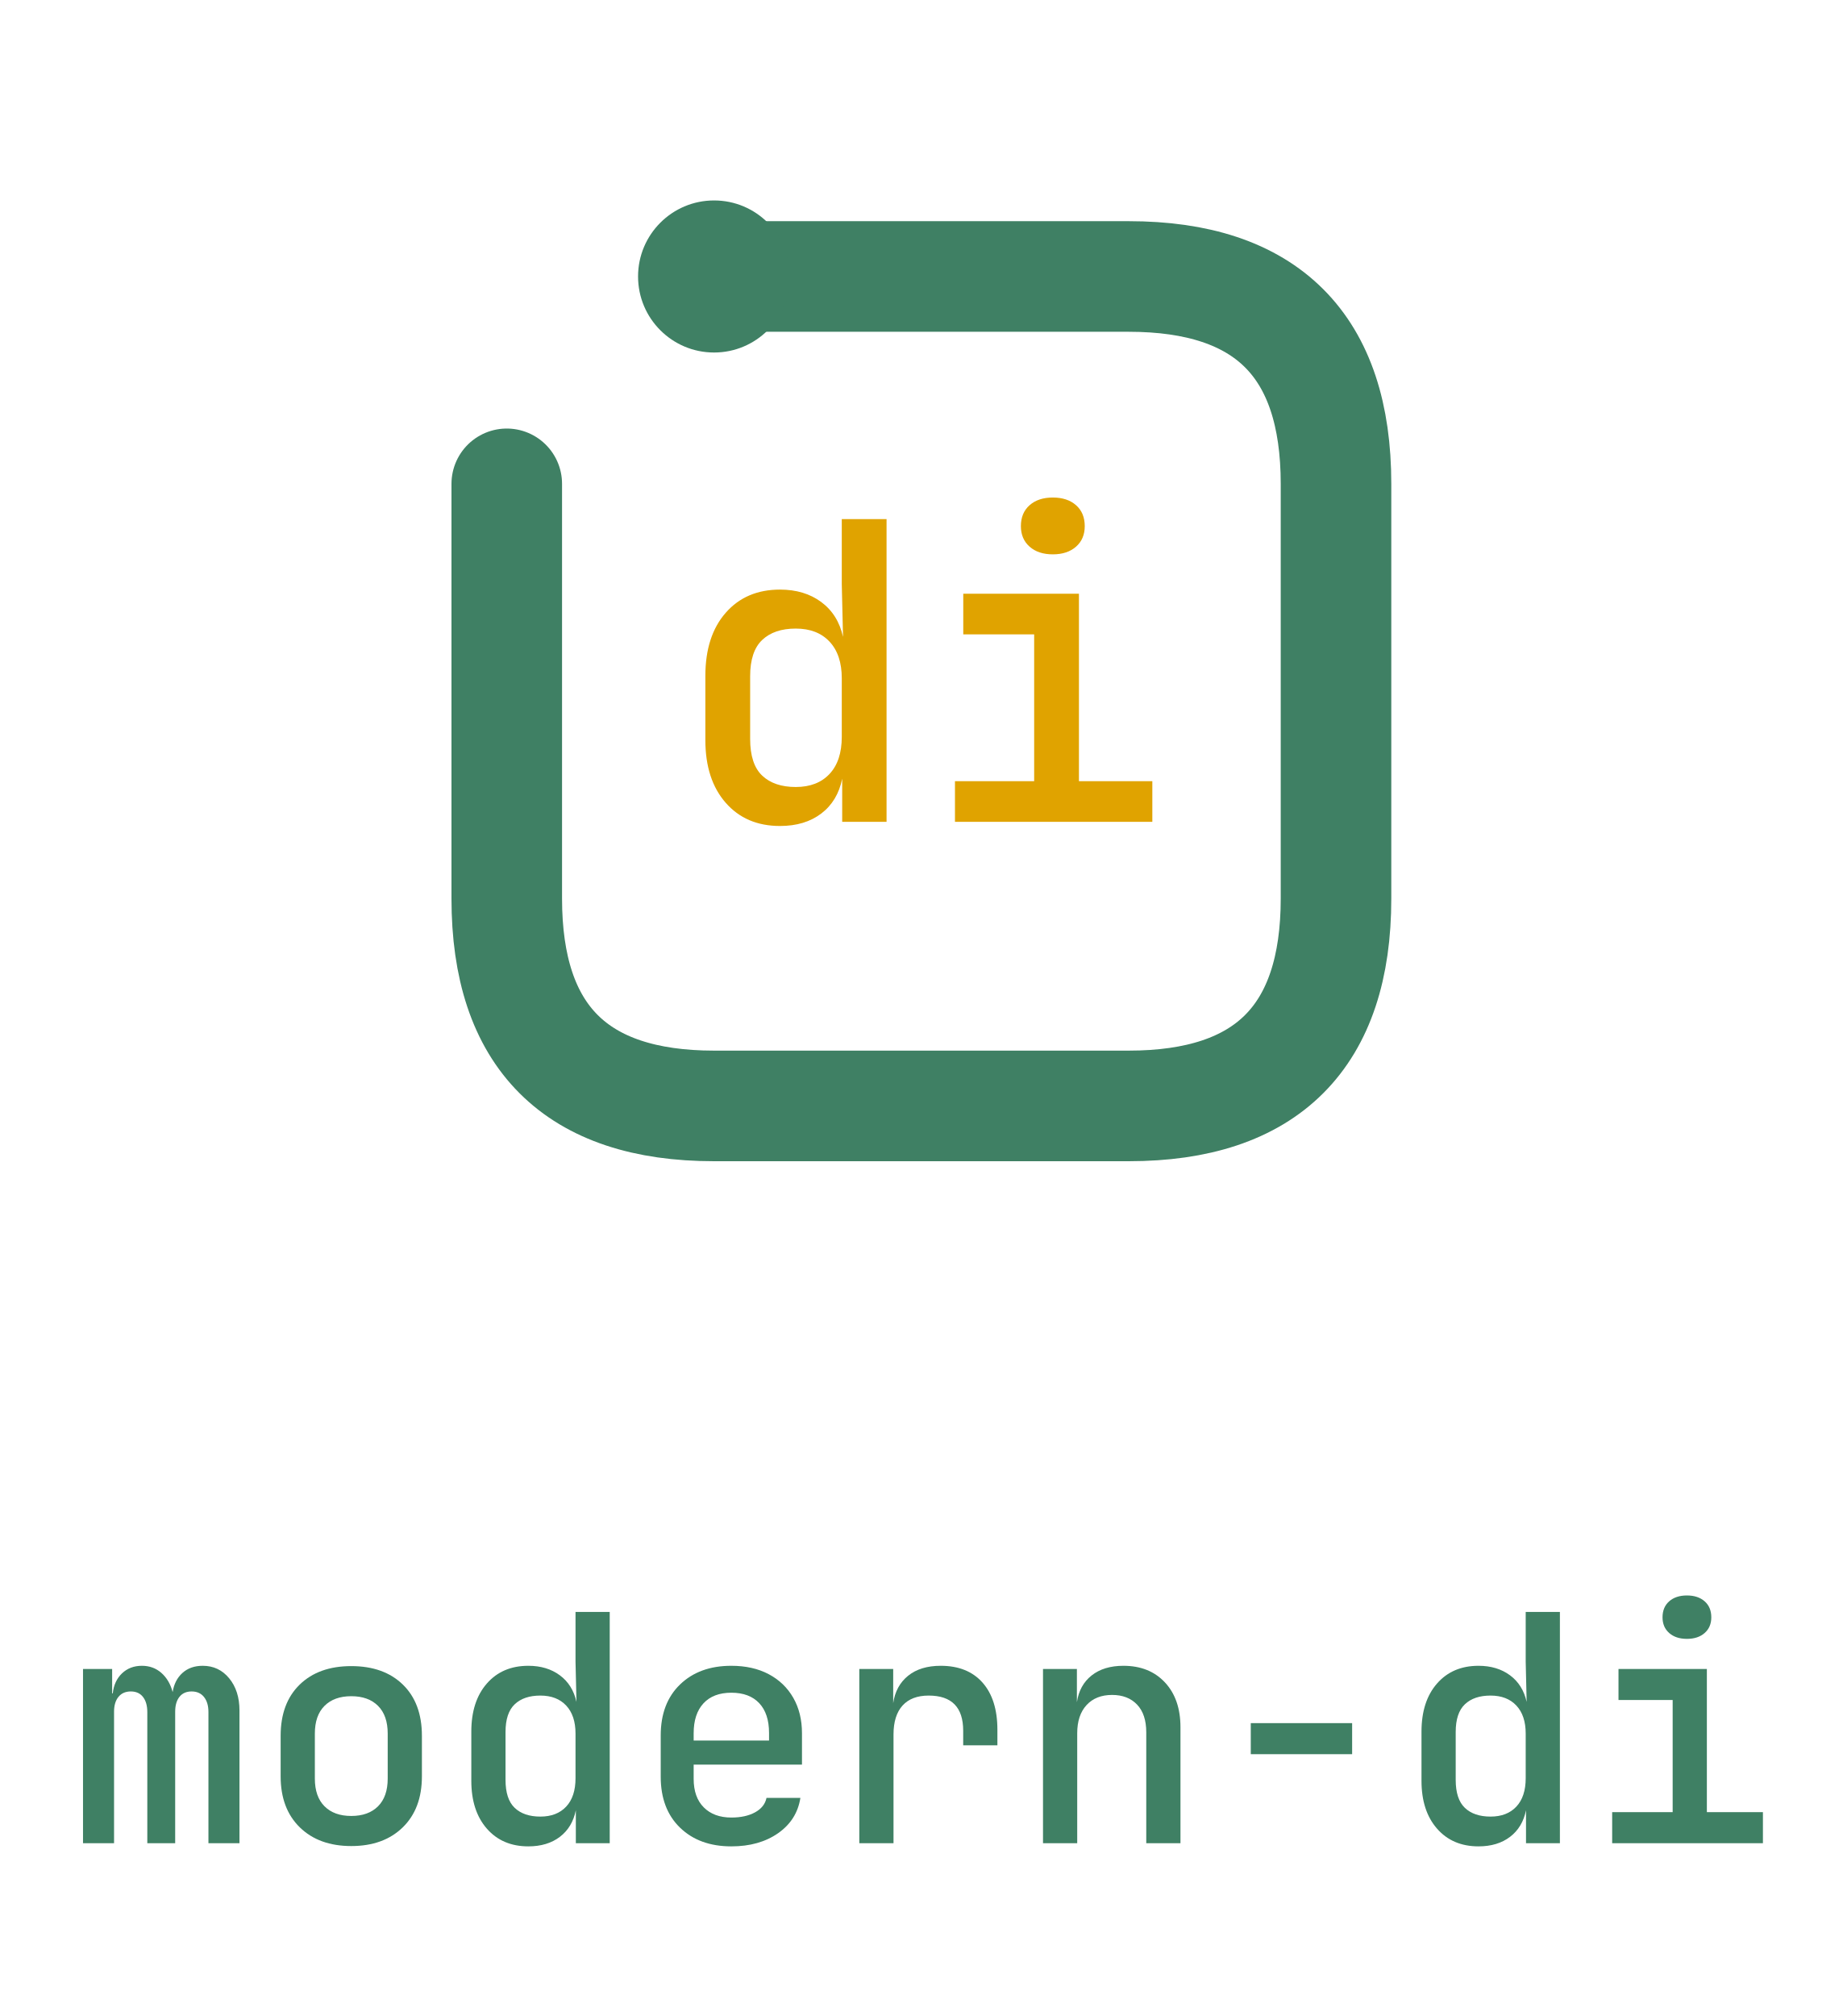
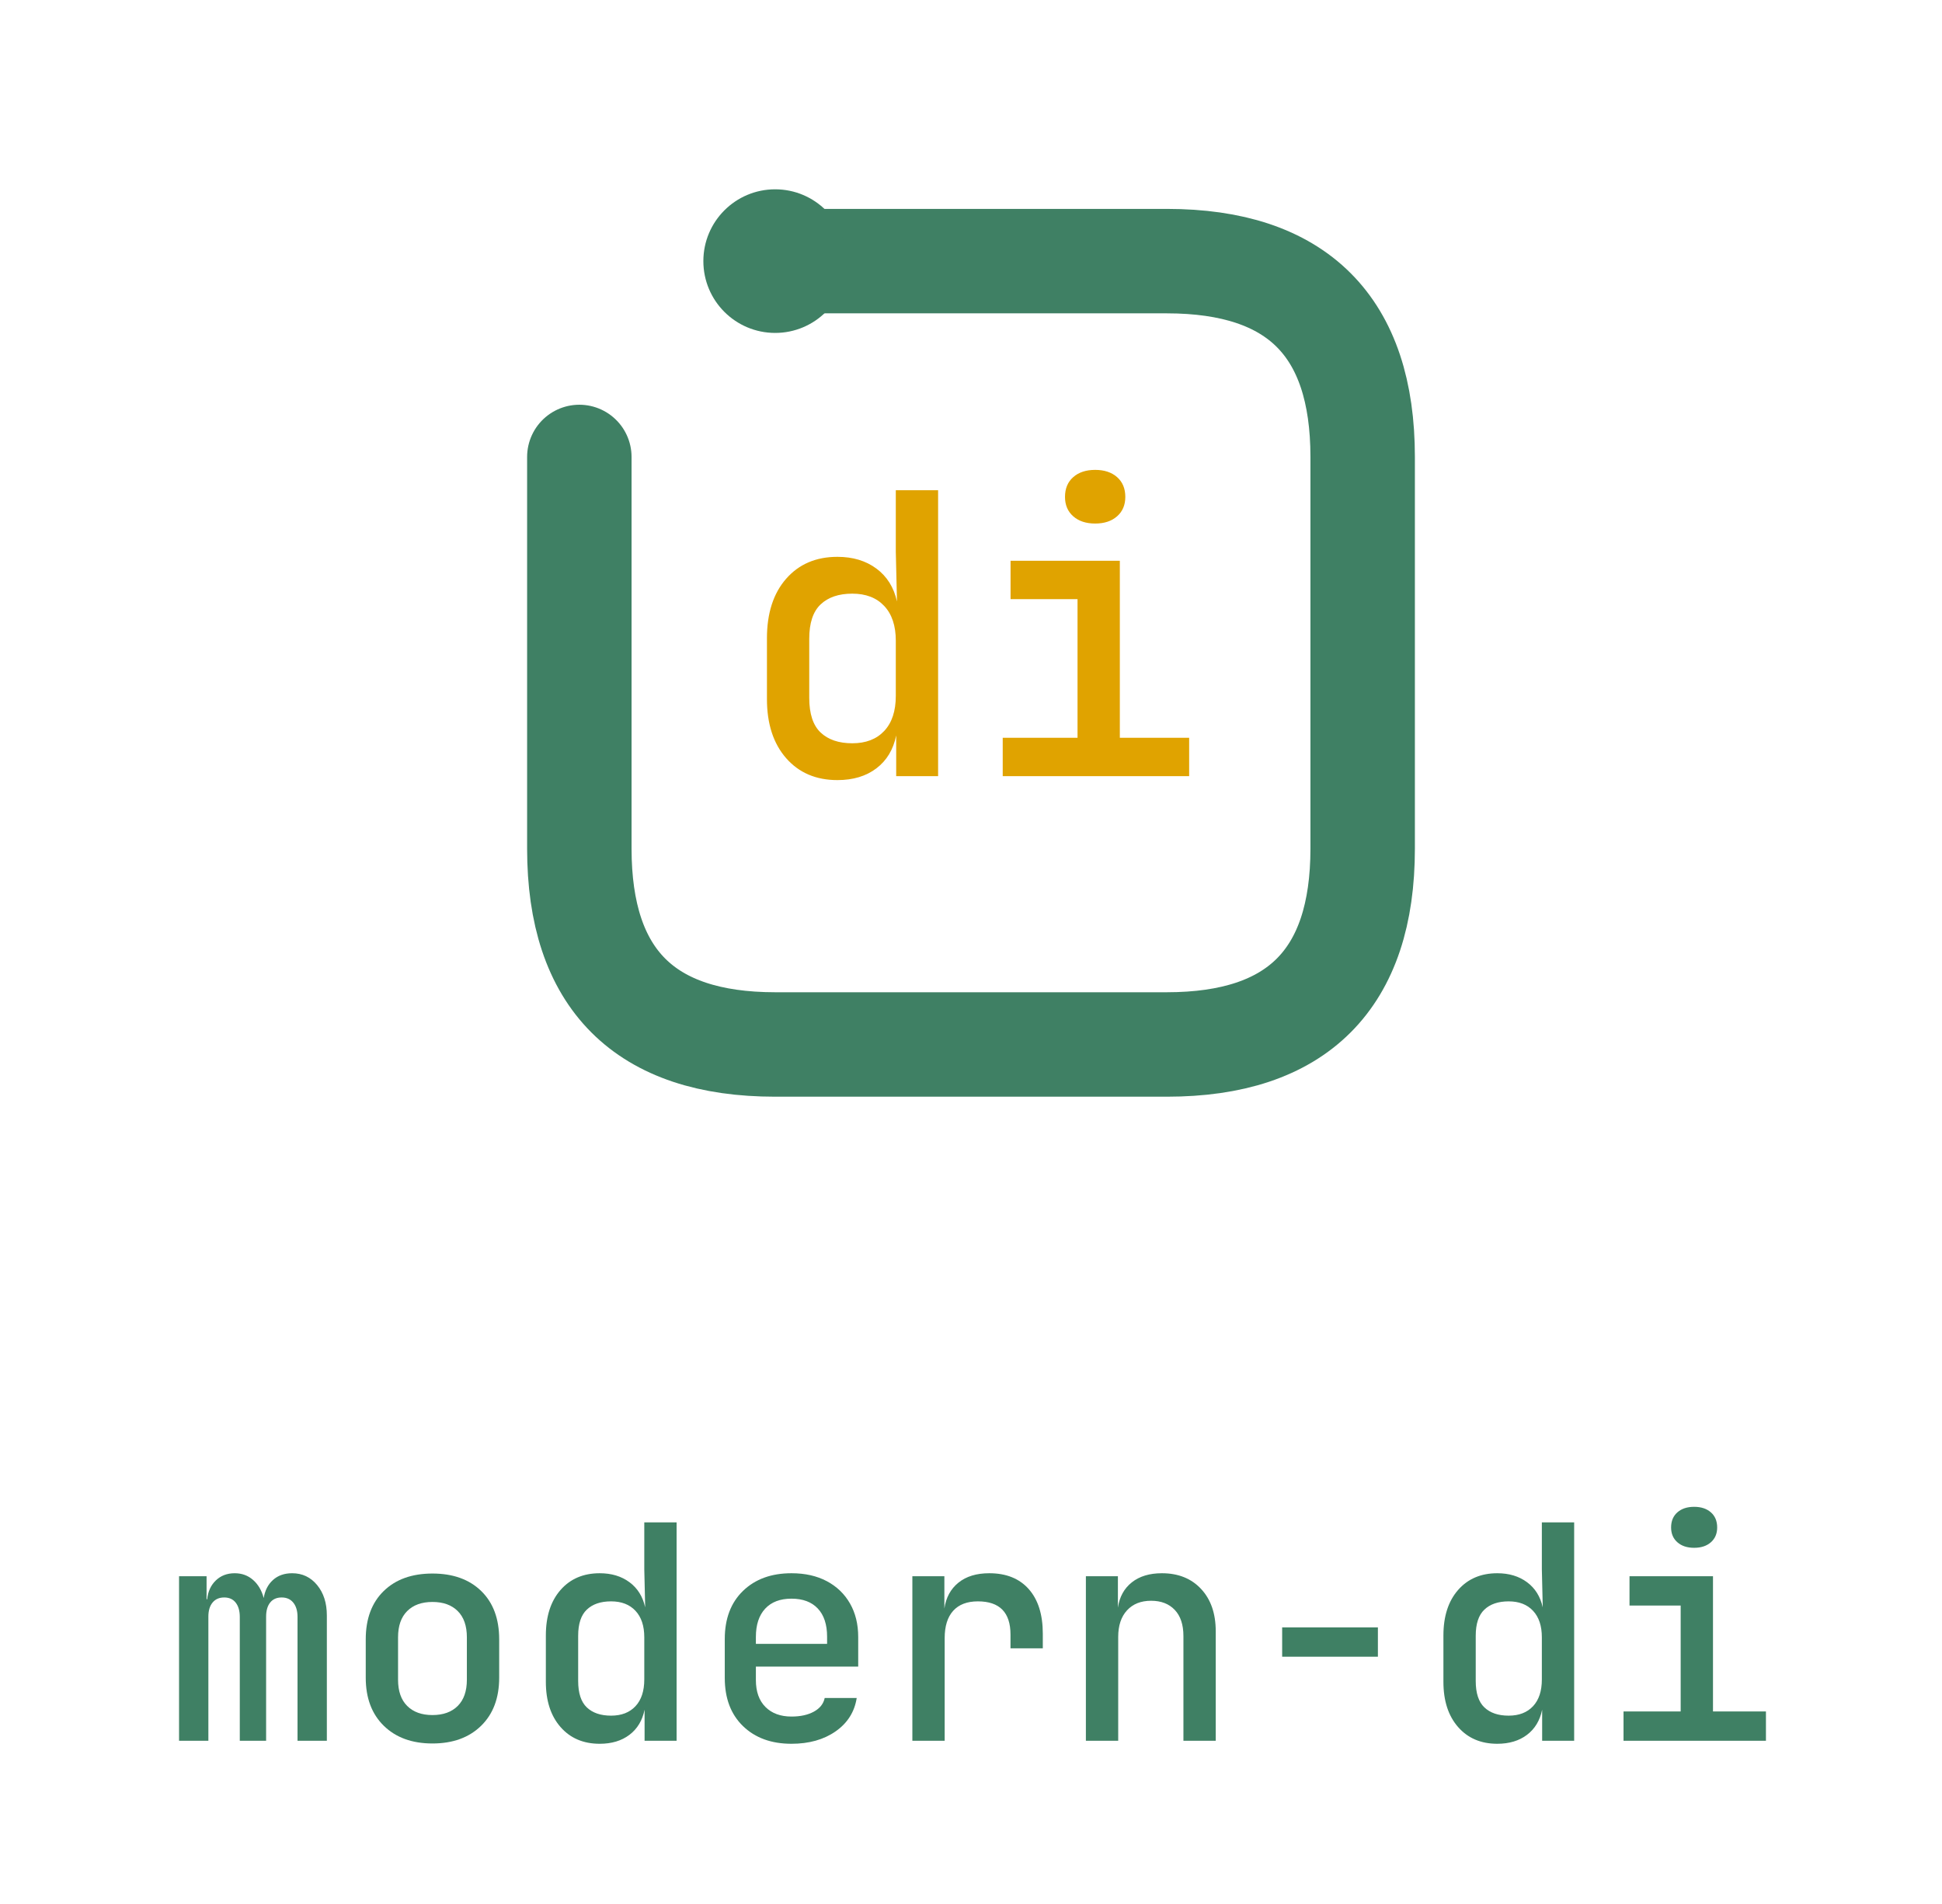
- <svg xmlns="http://www.w3.org/2000/svg" viewBox="0 0 128 140" role="img" aria-label="modern-di">
-   <svg x="16" y="0" width="96" height="96" viewBox="0 0 100 100">
+ <svg xmlns="http://www.w3.org/2000/svg" viewBox="0 0 142.8 140" role="img" aria-label="modern-di">
+   <svg x="23.4" y="0" width="96" height="96" viewBox="0 0 100 100">
    <g fill="none" stroke-linecap="round" stroke-linejoin="round">
      <g stroke="#3f8064" stroke-width="8">
        <path d="M20 35 L20 65 Q20 80 35 80 L65 80 Q80 80 80 65 L80 35 Q80 20 65 20 L35 20" />
        <circle cx="35" cy="20" r="5.5" fill="#3f8064" stroke="none" />
      </g>
    </g>
    <g fill="#e0a300" transform="translate(32.000,59.450) scale(0.03,-0.03)">
      <path d="M259 -10Q177 -10 128.0 46.0Q79 102 79 197V352Q79 448 128.0 504.0Q177 560 259 560Q318 560 358.5 530.0Q399 500 411 446L408 573V730H516V0H409V104Q398 50 358.5 20.0Q319 -10 259 -10ZM297 84Q349 84 378.5 115.5Q408 147 408 205V346Q408 403 378.5 434.5Q349 466 297 466Q245 466 216.0 438.5Q187 411 187 351V200Q187 139 216.0 111.5Q245 84 297 84Z" transform="translate(0,0)" />
      <path d="M81 0V98H272V452H101V550H380V98H557V0ZM317 645Q282 645 261.0 663.5Q240 682 240 713Q240 745 261.0 763.5Q282 782 317 782Q352 782 373.0 763.5Q394 745 394 713Q394 682 373.0 663.5Q352 645 317 645Z" transform="translate(600,0)" />
    </g>
  </svg>
-   <g fill="#3f8064" transform="translate(4.600,128.000) scale(0.022,-0.022)">
+   <g fill="#3f8064" transform="translate(12.000,128.000) scale(0.022,-0.022)">
    <path d="M53 0V550H145V473H147Q151 512 176.0 536.0Q201 560 239 560Q275 560 300.5 537.5Q326 515 336 477Q342 515 367.0 537.5Q392 560 431 560Q482 560 514.5 520.5Q547 481 547 419V0H449V414Q449 444 435.0 461.5Q421 479 396 479Q371 479 357.5 462.0Q344 445 344 415V0H256V414Q256 444 242.5 461.5Q229 479 204 479Q179 479 165.0 462.0Q151 445 151 415V0Z" transform="translate(0,0)" />
    <path d="M300 -9Q198 -9 137.5 50.0Q77 109 77 211V339Q77 442 137.0 500.5Q197 559 300 559Q403 559 463.0 500.5Q523 442 523 339V211Q523 109 462.5 50.0Q402 -9 300 -9ZM300 86Q354 86 384.5 116.5Q415 147 415 204V346Q415 403 384.5 433.5Q354 464 300 464Q246 464 215.5 433.5Q185 403 185 346V204Q185 147 215.5 116.5Q246 86 300 86Z" transform="translate(600,0)" />
    <path d="M259 -10Q177 -10 128.0 46.0Q79 102 79 197V352Q79 448 128.0 504.0Q177 560 259 560Q318 560 358.5 530.0Q399 500 411 446L408 573V730H516V0H409V104Q398 50 358.5 20.0Q319 -10 259 -10ZM297 84Q349 84 378.5 115.5Q408 147 408 205V346Q408 403 378.5 434.5Q349 466 297 466Q245 466 216.0 438.5Q187 411 187 351V200Q187 139 216.0 111.5Q245 84 297 84Z" transform="translate(1200,0)" />
    <path d="M300 -10Q199 -10 138.0 49.0Q77 108 77 210V340Q77 442 138.0 501.0Q199 560 300 560Q368 560 418.0 533.5Q468 507 495.5 459.0Q523 411 523 347V248H181V203Q181 145 213.0 113.0Q245 81 300 81Q345 81 375.0 97.5Q405 114 411 143H518Q507 73 447.5 31.5Q388 -10 300 -10ZM181 347V324H419V348Q419 409 388.0 442.0Q357 475 300 475Q243 475 212.0 441.5Q181 408 181 347Z" transform="translate(1800,0)" />
    <path d="M104 0V550H211V442Q219 497 258.0 528.5Q297 560 361 560Q446 560 493.0 507.0Q540 454 540 358V309H432V355Q432 466 323 466Q269 466 240.5 434.5Q212 403 212 343V0Z" transform="translate(2400,0)" />
    <path d="M84 0V550H191V445Q199 499 237.5 529.5Q276 560 338 560Q420 560 469.0 507.5Q518 455 518 366V0H410V350Q410 407 381.0 437.5Q352 468 302 468Q251 468 221.5 436.0Q192 404 192 347V0Z" transform="translate(3000,0)" />
    <path d="M140 281V379H460V281Z" transform="translate(3600,0)" />
    <path d="M259 -10Q177 -10 128.0 46.0Q79 102 79 197V352Q79 448 128.0 504.0Q177 560 259 560Q318 560 358.5 530.0Q399 500 411 446L408 573V730H516V0H409V104Q398 50 358.5 20.0Q319 -10 259 -10ZM297 84Q349 84 378.5 115.5Q408 147 408 205V346Q408 403 378.5 434.5Q349 466 297 466Q245 466 216.0 438.5Q187 411 187 351V200Q187 139 216.0 111.5Q245 84 297 84Z" transform="translate(4200,0)" />
    <path d="M81 0V98H272V452H101V550H380V98H557V0ZM317 645Q282 645 261.0 663.5Q240 682 240 713Q240 745 261.0 763.5Q282 782 317 782Q352 782 373.0 763.5Q394 745 394 713Q394 682 373.0 663.5Q352 645 317 645Z" transform="translate(4800,0)" />
  </g>
</svg>
